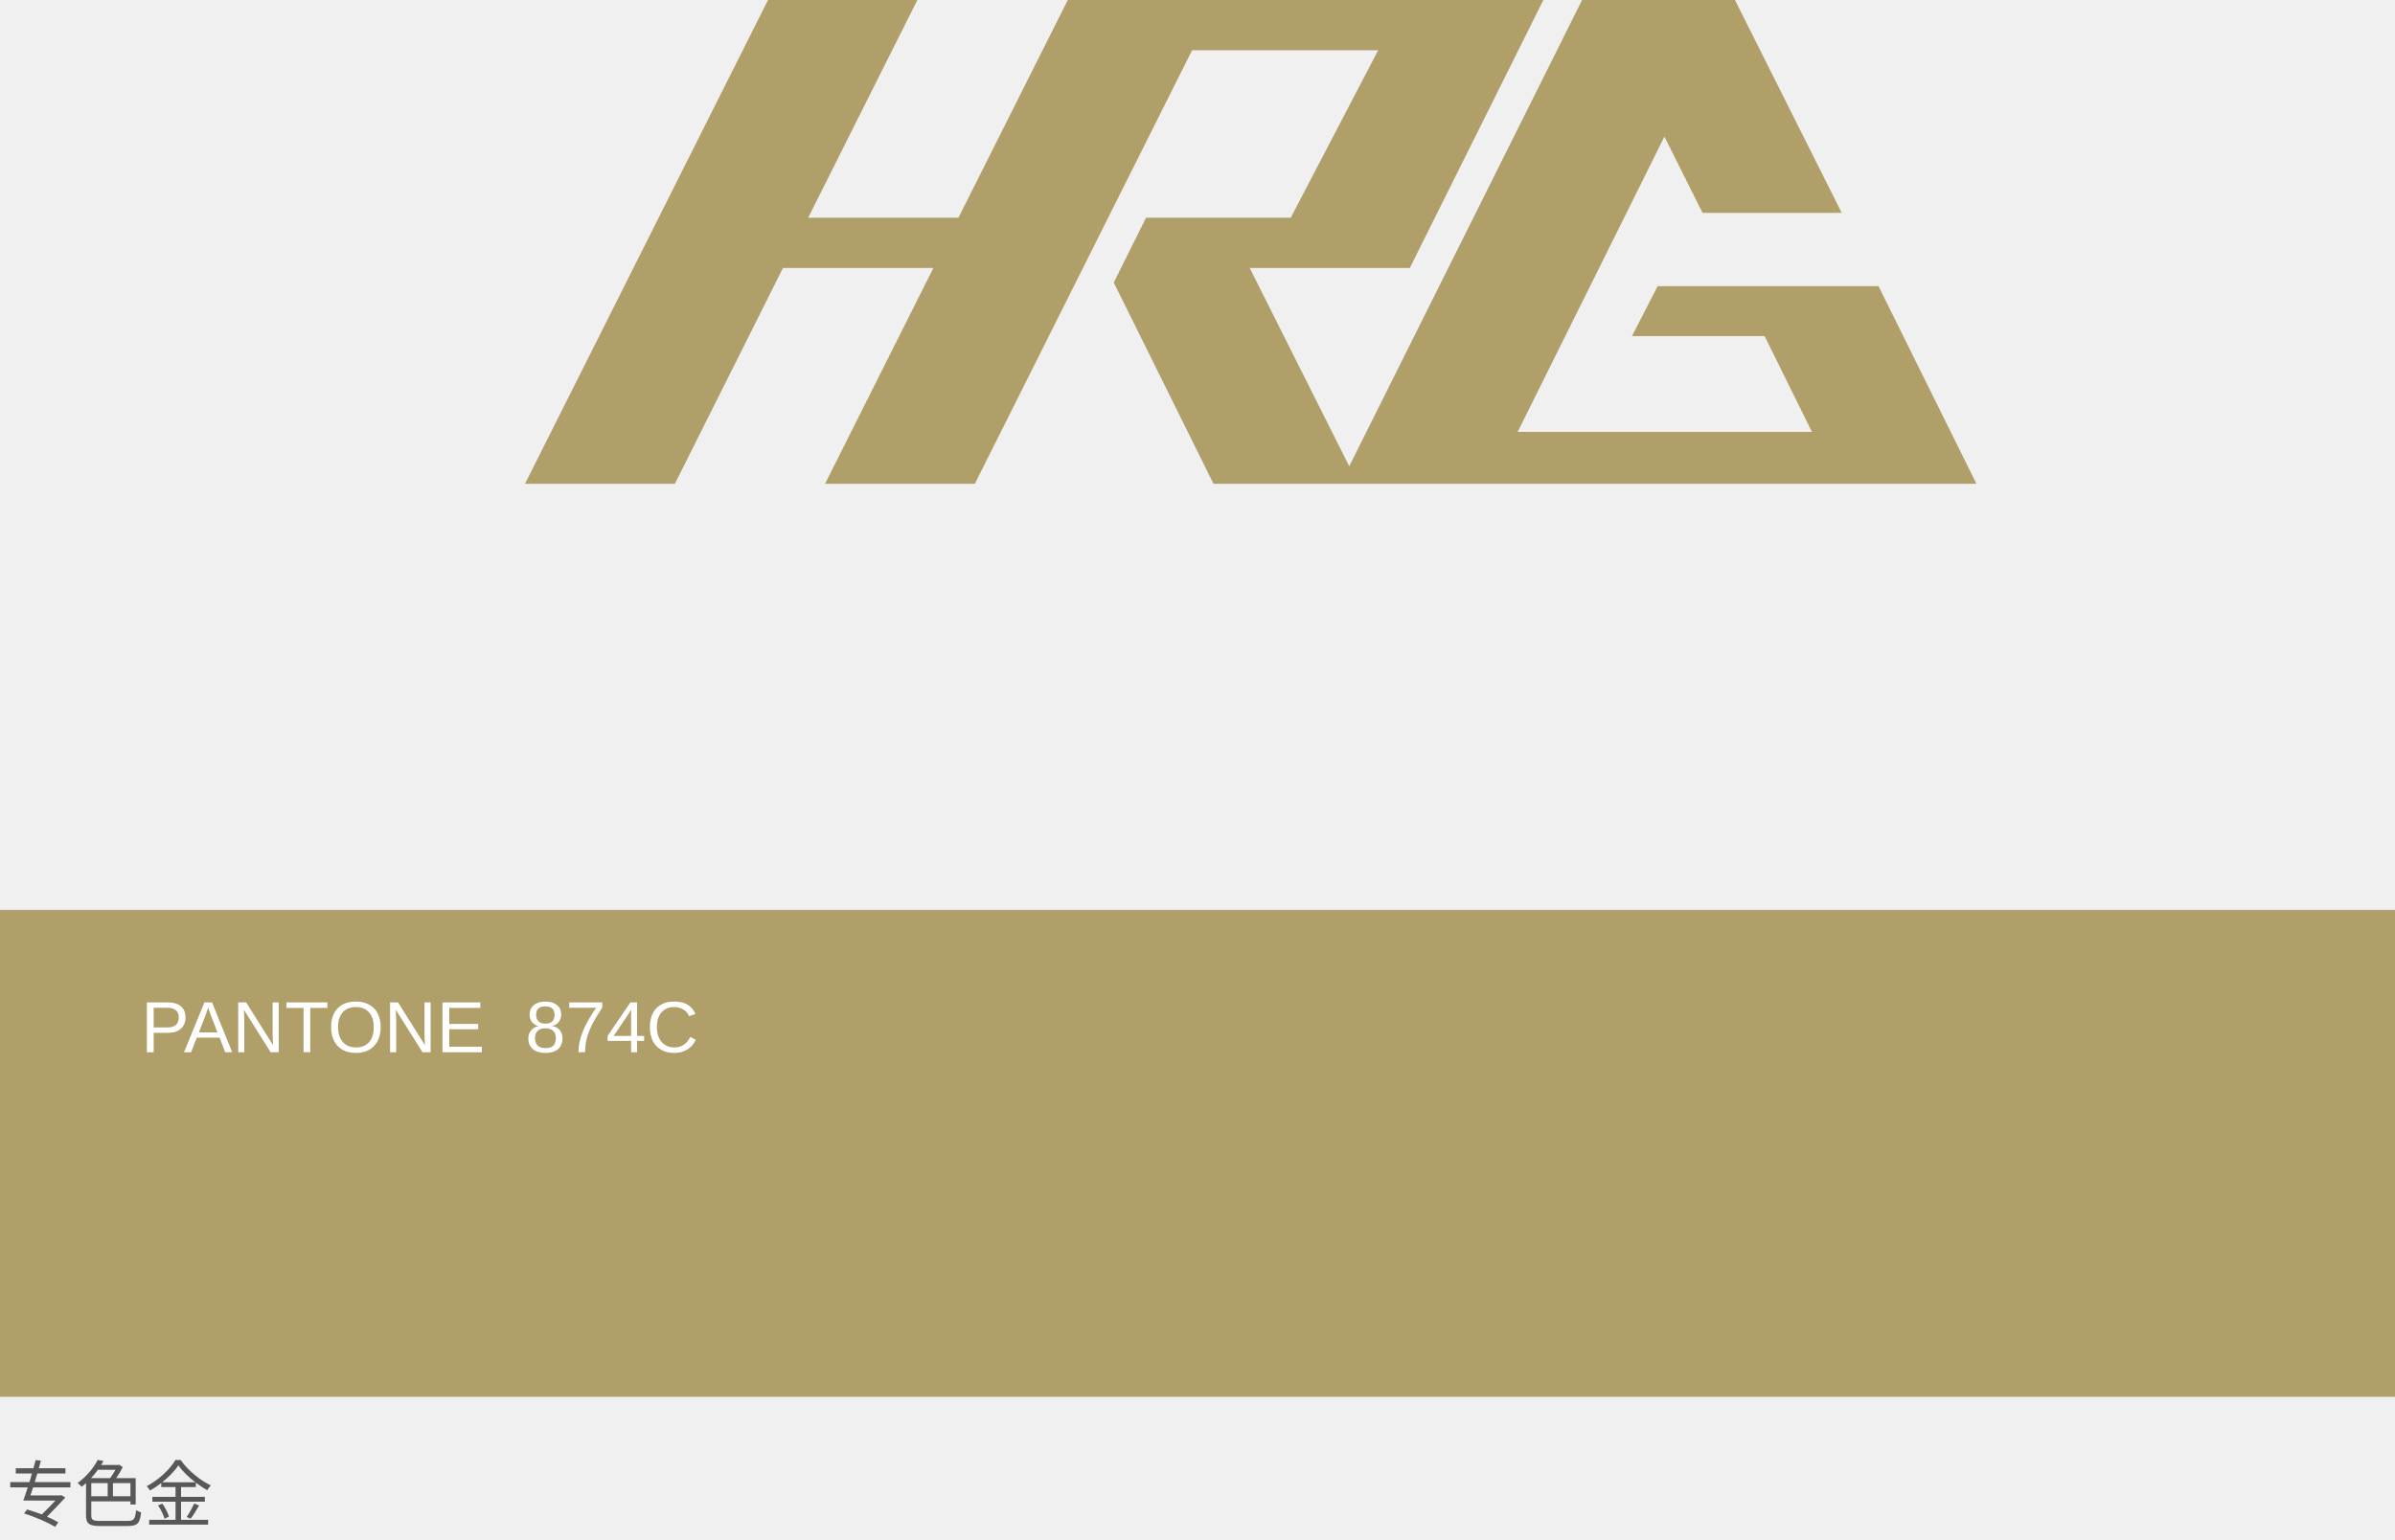
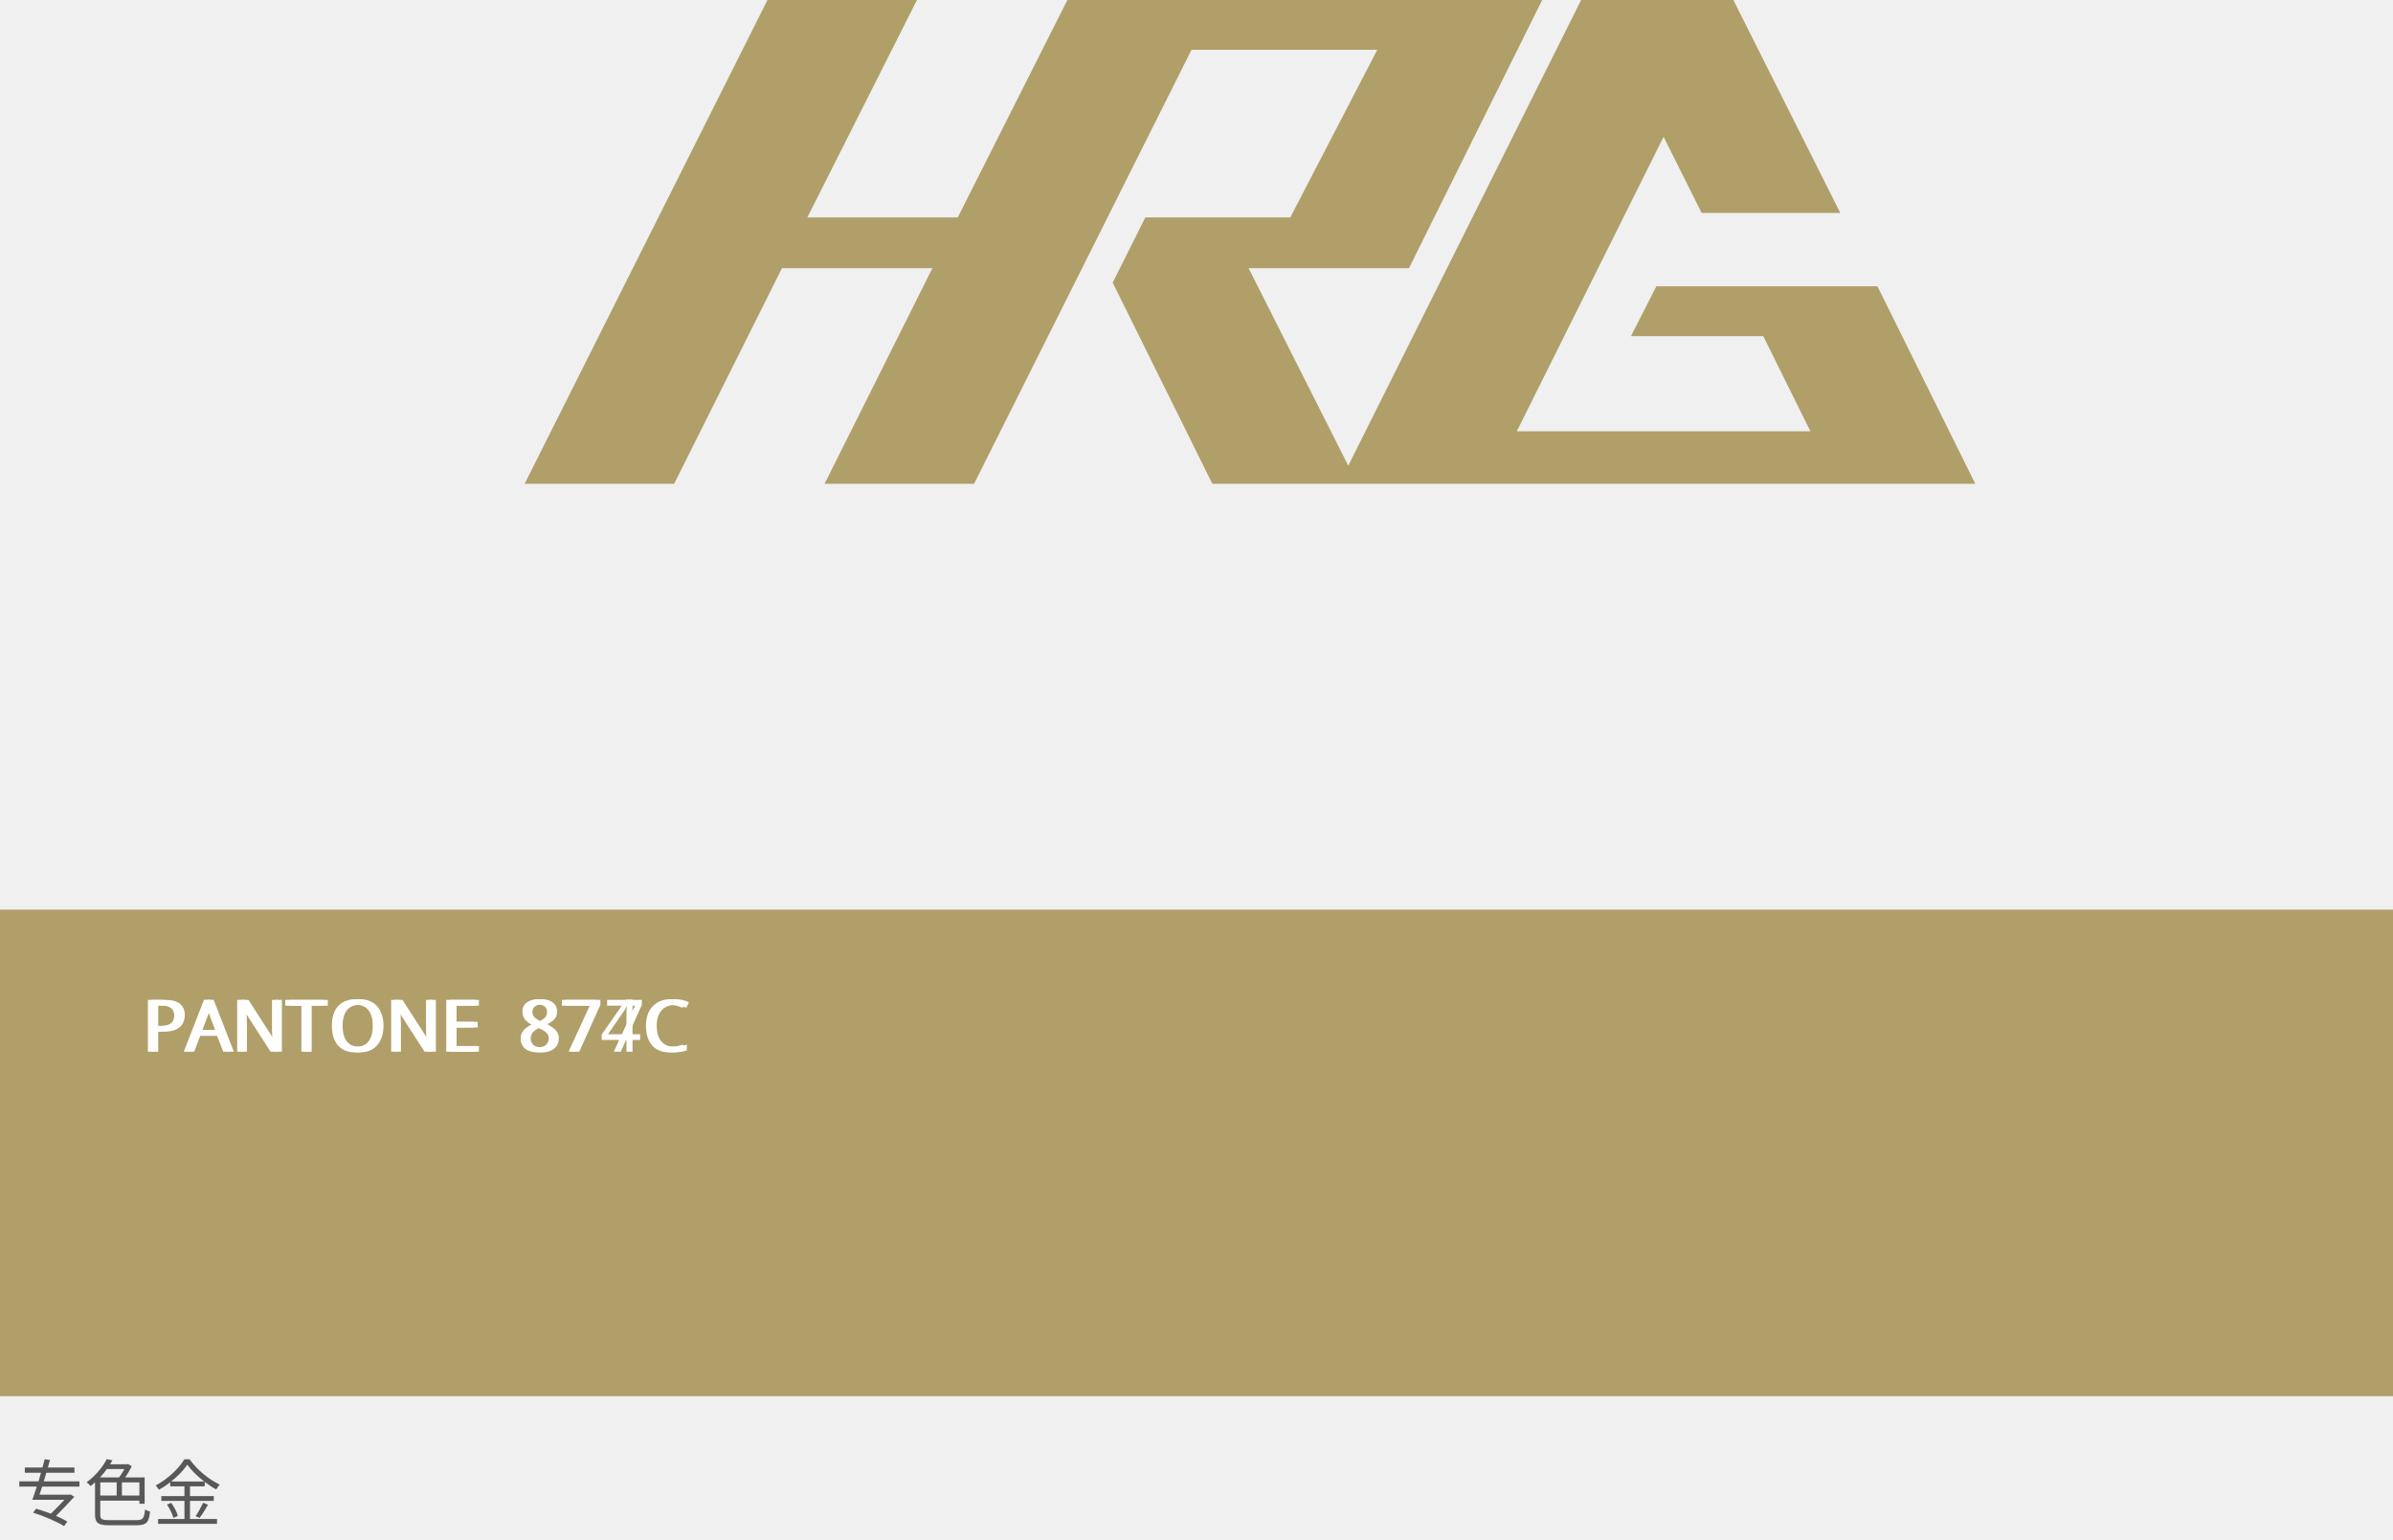
- <svg xmlns="http://www.w3.org/2000/svg" viewBox="0 0 264.13 169.84">
-   <defs>
-     <style>.cls-1{fill:#b09f69;}.cls-2,.cls-3{font-size:8px;}.cls-2{fill:#595757;font-family:MicrosoftYaHei, Microsoft YaHei;}.cls-3{fill:#fff;font-family:ArialMT, Arial;}.cls-4{letter-spacing:-0.07em;}.cls-5{letter-spacing:-0.02em;}</style>
-   </defs>
-   <g id="图层_2" data-name="图层 2">
-     <g id="图层_1-2" data-name="图层 1">
-       <rect class="cls-1" y="100.38" width="264.13" height="53.71" />
-       <polygon class="cls-1" points="207.17 31.57 182.81 31.57 179.98 37.08 194.61 37.08 199.83 47.65 167.37 47.65 183.56 15.07 187.76 23.48 203.11 23.48 191.34 0 174.48 0 148.8 51.44 137.82 29.56 155.48 29.56 170.21 0 117.76 0 105.7 24.02 89.13 24.02 101.17 0 84.7 0 57.9 53.37 74.43 53.37 86.35 29.56 102.94 29.56 90.99 53.37 107.51 53.37 131.47 5.54 151.99 5.54 142.35 24.02 126.39 24.02 122.83 31.17 133.83 53.37 217.97 53.37 207.17 31.57" />
-       <text class="cls-2" transform="translate(0.7 167.8) scale(0.95 1)">专色金</text>
-       <text class="cls-3" transform="translate(15.54 116.08)">
-         <tspan class="cls-4">P</tspan>
-         <tspan x="4.74" y="0">AN</tspan>
-         <tspan class="cls-5" x="15.86" y="0">T</tspan>
-         <tspan x="20.6" y="0" xml:space="preserve">ONE  874C</tspan>
-       </text>
+ <svg xmlns="http://www.w3.org/2000/svg" version="1.1" id="图层_1" x="0px" y="0px" viewBox="0 0 264.1 169.9" style="enable-background:new 0 0 264.1 169.9;" xml:space="preserve">
+   <style type="text/css">
+ 	.st0{fill:#B09F69;}
+ 	.st1{fill:#FFFFFF;}
+ 	.st2{font-family:'ArialMT';}
+ 	.st3{font-size:8px;}
+ 	.st4{fill:#595757;}
+ 	.st5{font-family:'MicrosoftYaHei';}
+ </style>
+   <g id="图层_2">
+     <g id="图层_1-2">
+       <rect y="100.4" class="st0" width="264.1" height="53.7" />
+       <polygon class="st0" points="207.2,31.6 182.8,31.6 180,37.1 194.6,37.1 199.8,47.6 167.4,47.6 183.6,15.1 187.8,23.5 203.1,23.5     191.3,0 174.5,0 148.8,51.4 137.8,29.6 155.5,29.6 170.2,0 117.8,0 105.7,24 89.1,24 101.2,0 84.7,0 57.9,53.4 74.4,53.4     86.3,29.6 102.9,29.6 91,53.4 107.5,53.4 131.5,5.5 152,5.5 142.4,24 126.4,24 122.8,31.2 133.8,53.4 218,53.4   " />
+       <text transform="matrix(1 0 0 1 15.54 116.08)" class="st1 st2 st3">P</text>
+       <text transform="matrix(1 0 0 1 20.28 116.08)" class="st1 st2 st3">AN</text>
+       <text transform="matrix(1 0 0 1 31.4 116.08)" class="st1 st2 st3">T</text>
+       <text transform="matrix(1 0 0 1 36.14 116.08)" class="st1 st2 st3">ONE  874C</text>
+     </g>
+   </g>
+   <g id="图层_2_1_">
+     <g id="图层_1-2_1_">
+       <text transform="matrix(0.95 0 0 1 1.6997 167.8002)" class="st4 st5 st3">专色金</text>
+       <text transform="matrix(1 0 0 1 15.96 116.08)" class="st1 st2 st3">P</text>
+       <text transform="matrix(1 0 0 1 20.7 116.08)" class="st1 st2 st3">AN</text>
+       <text transform="matrix(1 0 0 1 31.82 116.08)" class="st1 st2 st3">T</text>
+       <text transform="matrix(1 0 0 1 36.56 116.08)" class="st1 st2 st3">ONE  877C</text>
    </g>
  </g>
</svg>
